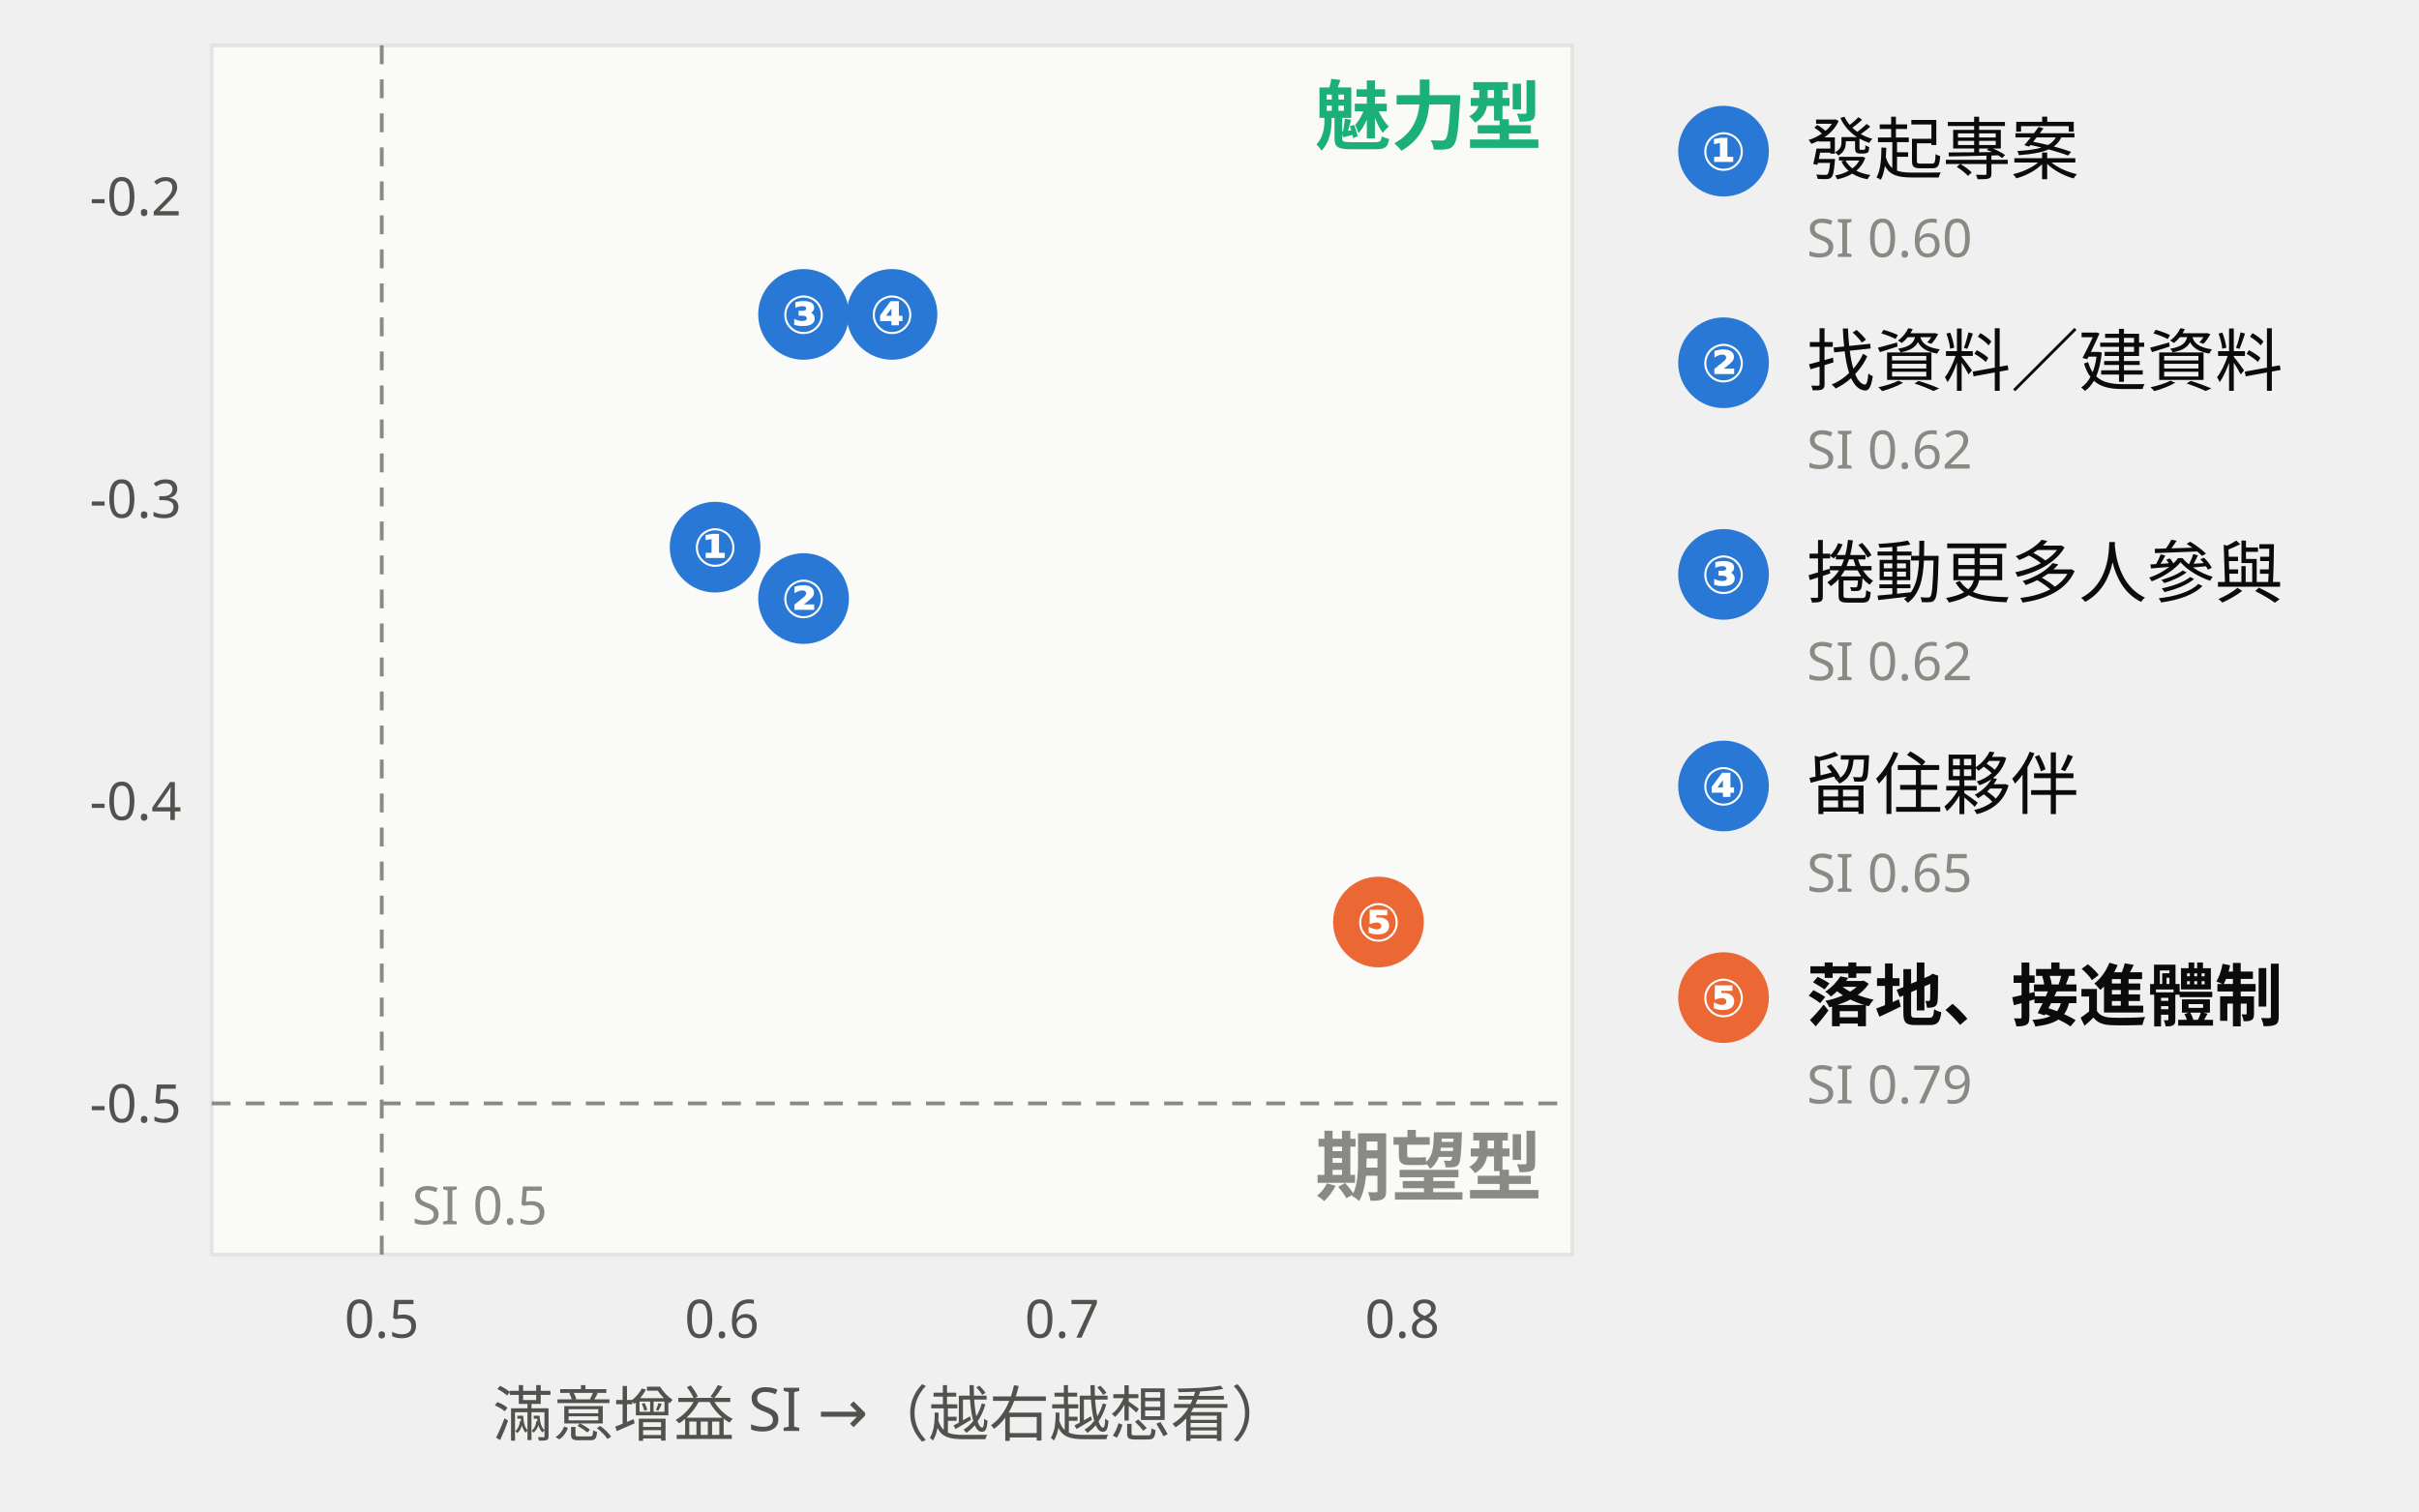
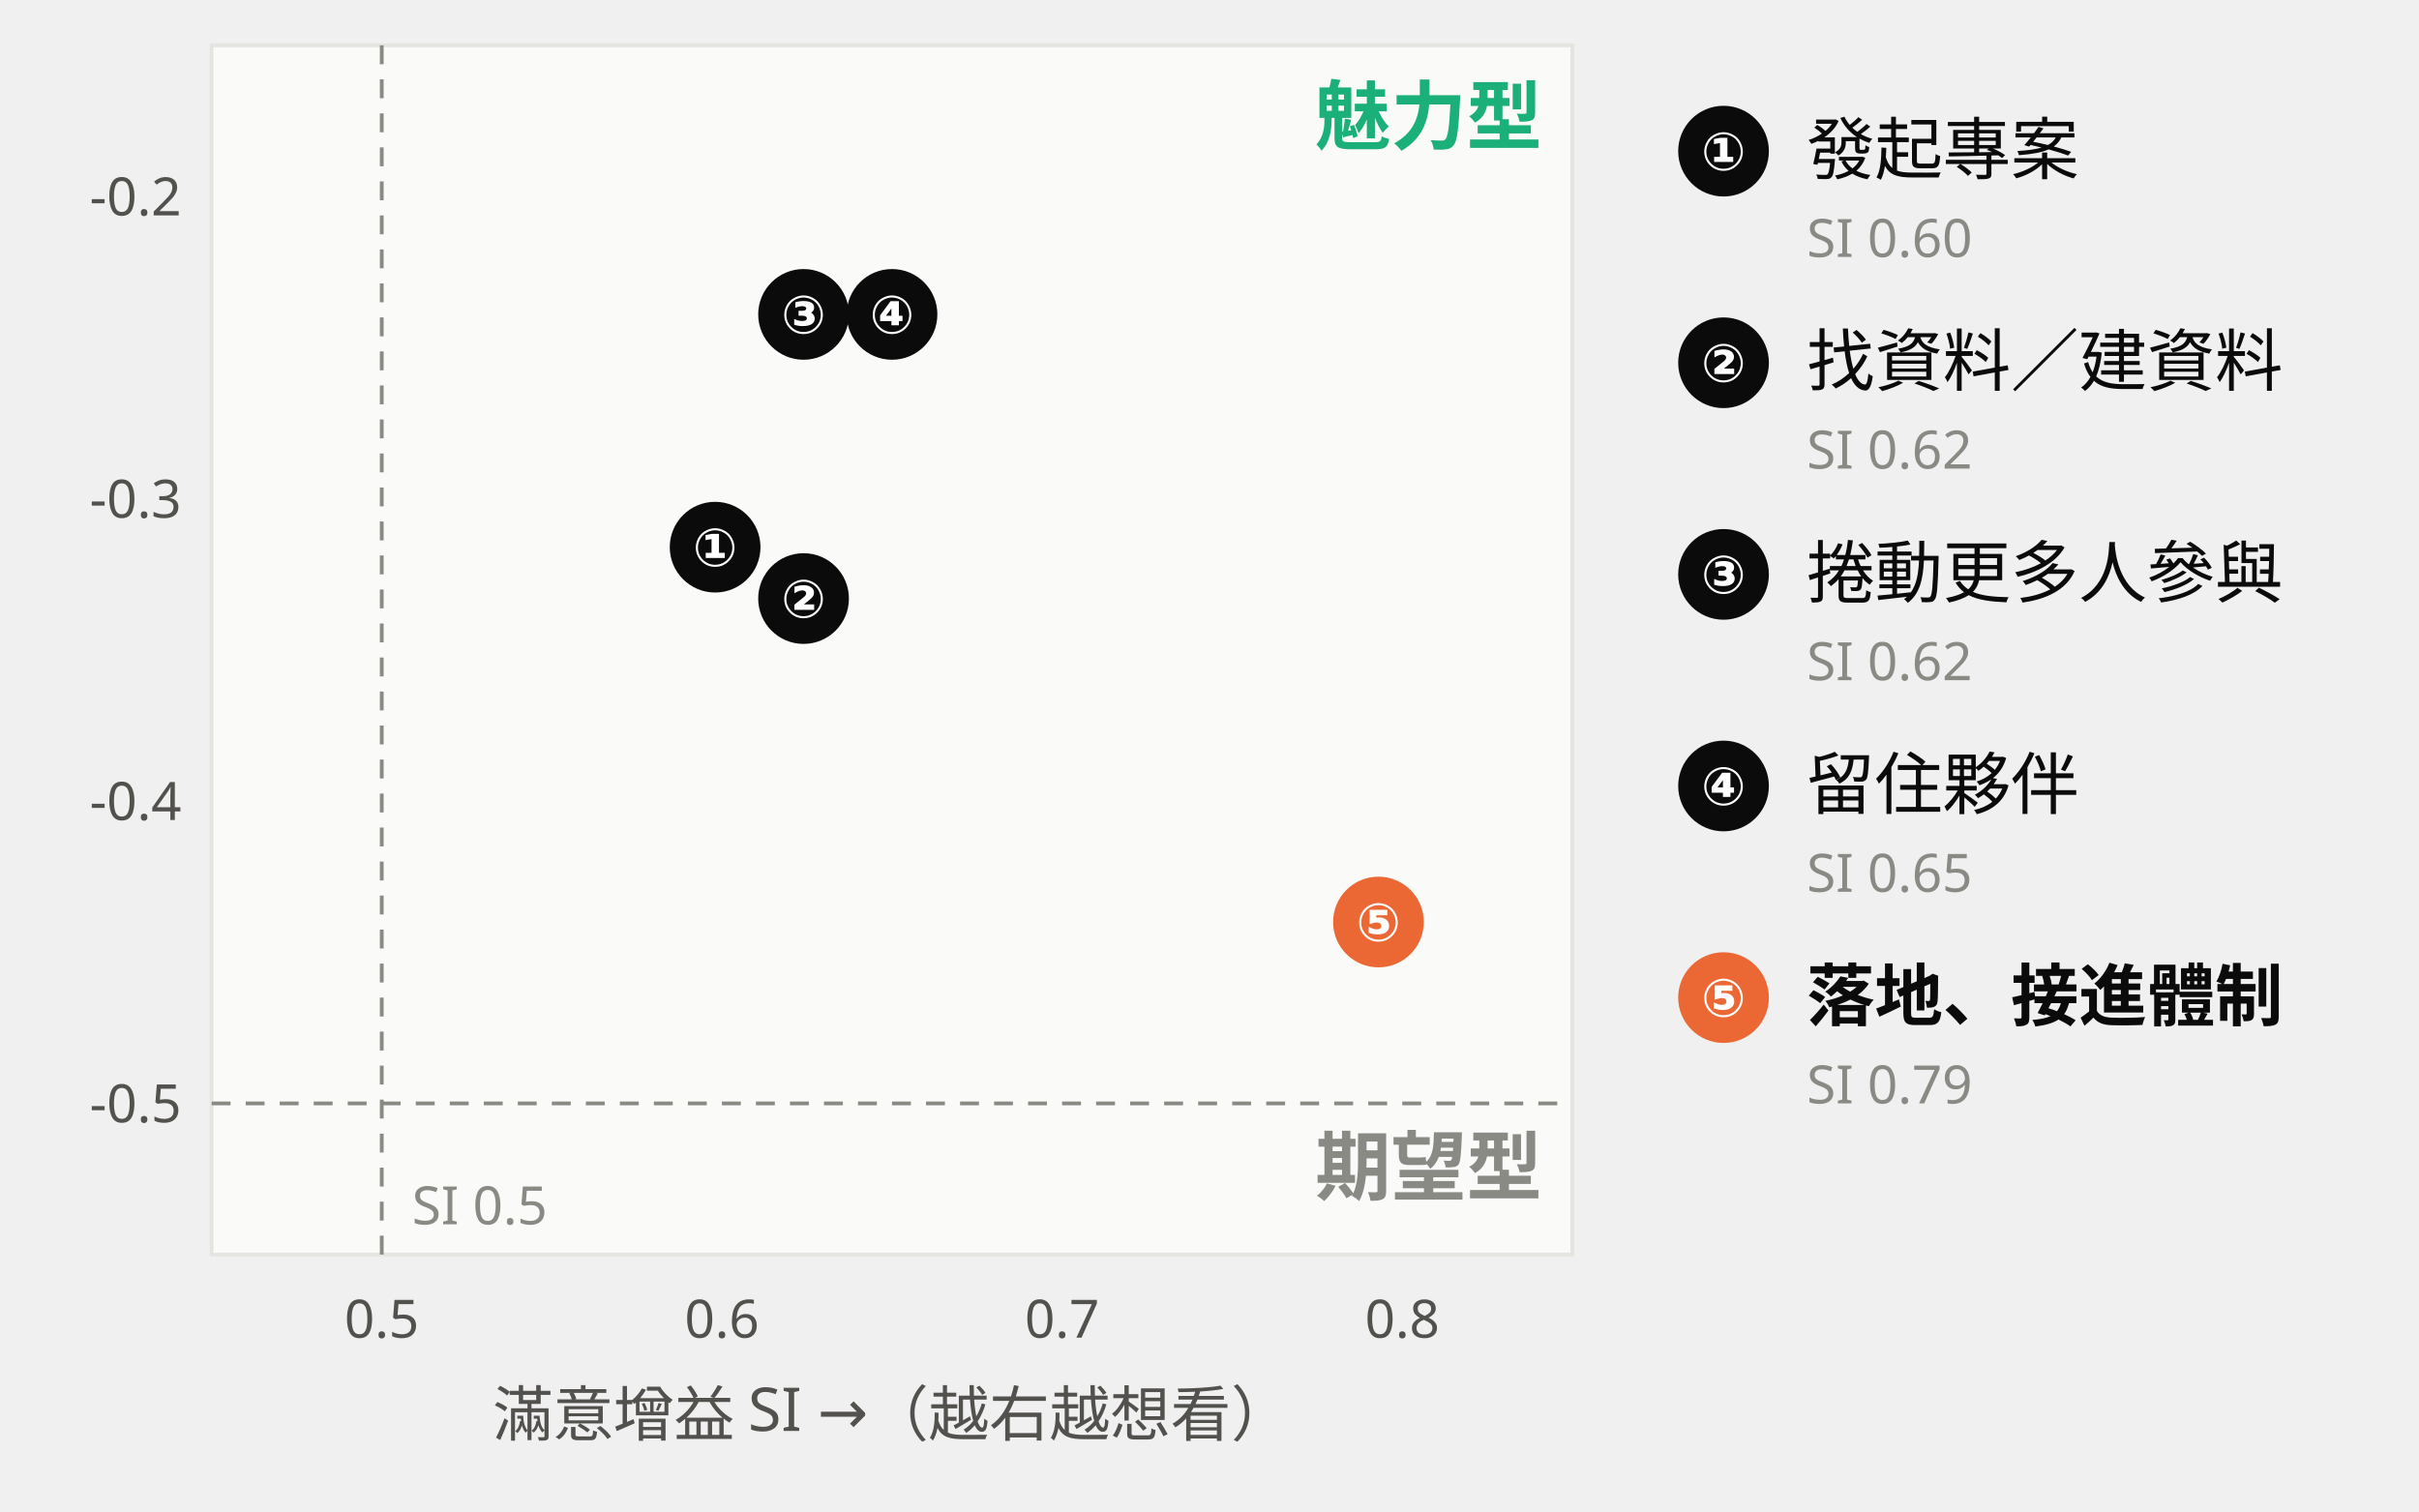
<svg xmlns="http://www.w3.org/2000/svg" viewBox="0 0 640 400" width="640" height="400" font-family="'PingFang TC','Heiti TC','Noto Sans TC',sans-serif">
  <rect x="56" y="12" width="360" height="320" fill="#fafaf8" stroke="#e4e4e0" />
  <line x1="101.0" y1="12" x2="101.0" y2="332" stroke="#8a8a85" stroke-dasharray="5 4" />
  <line x1="56" y1="292.0" x2="416" y2="292.0" stroke="#8a8a85" stroke-dasharray="5 4" />
  <text x="408" y="38" font-size="20" font-weight="700" fill="#1baf7a" text-anchor="end">魅力型</text>
  <text x="408" y="316" font-size="20" font-weight="700" fill="#8a8a85" text-anchor="end">期望型</text>
  <text x="109.0" y="324" font-size="14" font-weight="400" fill="#8a8a85" text-anchor="start">SI 0.5</text>
  <text x="101.0" y="354" font-size="14" font-weight="400" fill="#52514e" text-anchor="middle">0.5</text>
  <text x="191.0" y="354" font-size="14" font-weight="400" fill="#52514e" text-anchor="middle">0.6</text>
  <text x="281.0" y="354" font-size="14" font-weight="400" fill="#52514e" text-anchor="middle">0.7</text>
  <text x="371.0" y="354" font-size="14" font-weight="400" fill="#52514e" text-anchor="middle">0.8</text>
  <text x="236.0" y="380" font-size="16" font-weight="400" fill="#52514e" text-anchor="middle">滿意增益 SI →（越右越想看）</text>
  <text x="48" y="57.0" font-size="14" font-weight="400" fill="#52514e" text-anchor="end">-0.2</text>
  <text x="48" y="137.0" font-size="14" font-weight="400" fill="#52514e" text-anchor="end">-0.3</text>
  <text x="48" y="217.0" font-size="14" font-weight="400" fill="#52514e" text-anchor="end">-0.4</text>
  <text x="48" y="297.0" font-size="14" font-weight="400" fill="#52514e" text-anchor="end">-0.5</text>
-   <circle cx="189.2" cy="144.8" r="12" fill="#2a78d6" />
+   <circle cx="189.2" cy="144.8" r="12" fill="#0b0b0b" />
  <text x="189.2" y="149.8" font-size="14" font-weight="700" fill="#fff" text-anchor="middle">①</text>
-   <circle cx="212.6" cy="158.4" r="12" fill="#2a78d6" />
+   <circle cx="212.6" cy="158.4" r="12" fill="#0b0b0b" />
  <text x="212.6" y="163.4" font-size="14" font-weight="700" fill="#fff" text-anchor="middle">②</text>
-   <circle cx="212.6" cy="83.2" r="12" fill="#2a78d6" />
+   <circle cx="212.6" cy="83.2" r="12" fill="#0b0b0b" />
  <text x="212.6" y="88.2" font-size="14" font-weight="700" fill="#fff" text-anchor="middle">③</text>
-   <circle cx="236.0" cy="83.2" r="12" fill="#2a78d6" />
+   <circle cx="236.0" cy="83.2" r="12" fill="#0b0b0b" />
  <text x="236.0" y="88.2" font-size="14" font-weight="700" fill="#fff" text-anchor="middle">④</text>
  <circle cx="364.7" cy="244.0" r="12" fill="#eb6834" />
  <text x="364.7" y="249.0" font-size="14" font-weight="700" fill="#fff" text-anchor="middle">⑤</text>
-   <circle cx="456" cy="40" r="12" fill="#2a78d6" />
+   <circle cx="456" cy="40" r="12" fill="#0b0b0b" />
  <text x="456" y="45" font-size="14" font-weight="700" fill="#fff" text-anchor="middle">①</text>
  <text x="478" y="46" font-size="18" font-weight="400" fill="#0b0b0b" text-anchor="start">發起專案</text>
  <text x="478" y="68" font-size="14" font-weight="400" fill="#8a8a85" text-anchor="start">SI 0.60</text>
-   <circle cx="456" cy="96" r="12" fill="#2a78d6" />
+   <circle cx="456" cy="96" r="12" fill="#0b0b0b" />
  <text x="456" y="101" font-size="14" font-weight="700" fill="#fff" text-anchor="middle">②</text>
  <text x="478" y="102" font-size="18" font-weight="400" fill="#0b0b0b" text-anchor="start">找資料／建資料</text>
  <text x="478" y="124" font-size="14" font-weight="400" fill="#8a8a85" text-anchor="start">SI 0.62</text>
-   <circle cx="456" cy="152" r="12" fill="#2a78d6" />
+   <circle cx="456" cy="152" r="12" fill="#0b0b0b" />
  <text x="456" y="157" font-size="14" font-weight="700" fill="#fff" text-anchor="middle">③</text>
  <text x="478" y="158" font-size="18" font-weight="400" fill="#0b0b0b" text-anchor="start">捲動更多人參與</text>
  <text x="478" y="180" font-size="14" font-weight="400" fill="#8a8a85" text-anchor="start">SI 0.62</text>
-   <circle cx="456" cy="208" r="12" fill="#2a78d6" />
+   <circle cx="456" cy="208" r="12" fill="#0b0b0b" />
  <text x="456" y="213" font-size="14" font-weight="700" fill="#fff" text-anchor="middle">④</text>
  <text x="478" y="214" font-size="18" font-weight="400" fill="#0b0b0b" text-anchor="start">留住夥伴</text>
  <text x="478" y="236" font-size="14" font-weight="400" fill="#8a8a85" text-anchor="start">SI 0.65</text>
  <circle cx="456" cy="264" r="12" fill="#eb6834" />
  <text x="456" y="269" font-size="14" font-weight="700" fill="#fff" text-anchor="middle">⑤</text>
  <text x="478" y="270" font-size="18" font-weight="700" fill="#0b0b0b" text-anchor="start">落地、接進體制</text>
  <text x="478" y="292" font-size="14" font-weight="400" fill="#8a8a85" text-anchor="start">SI 0.79</text>
</svg>
